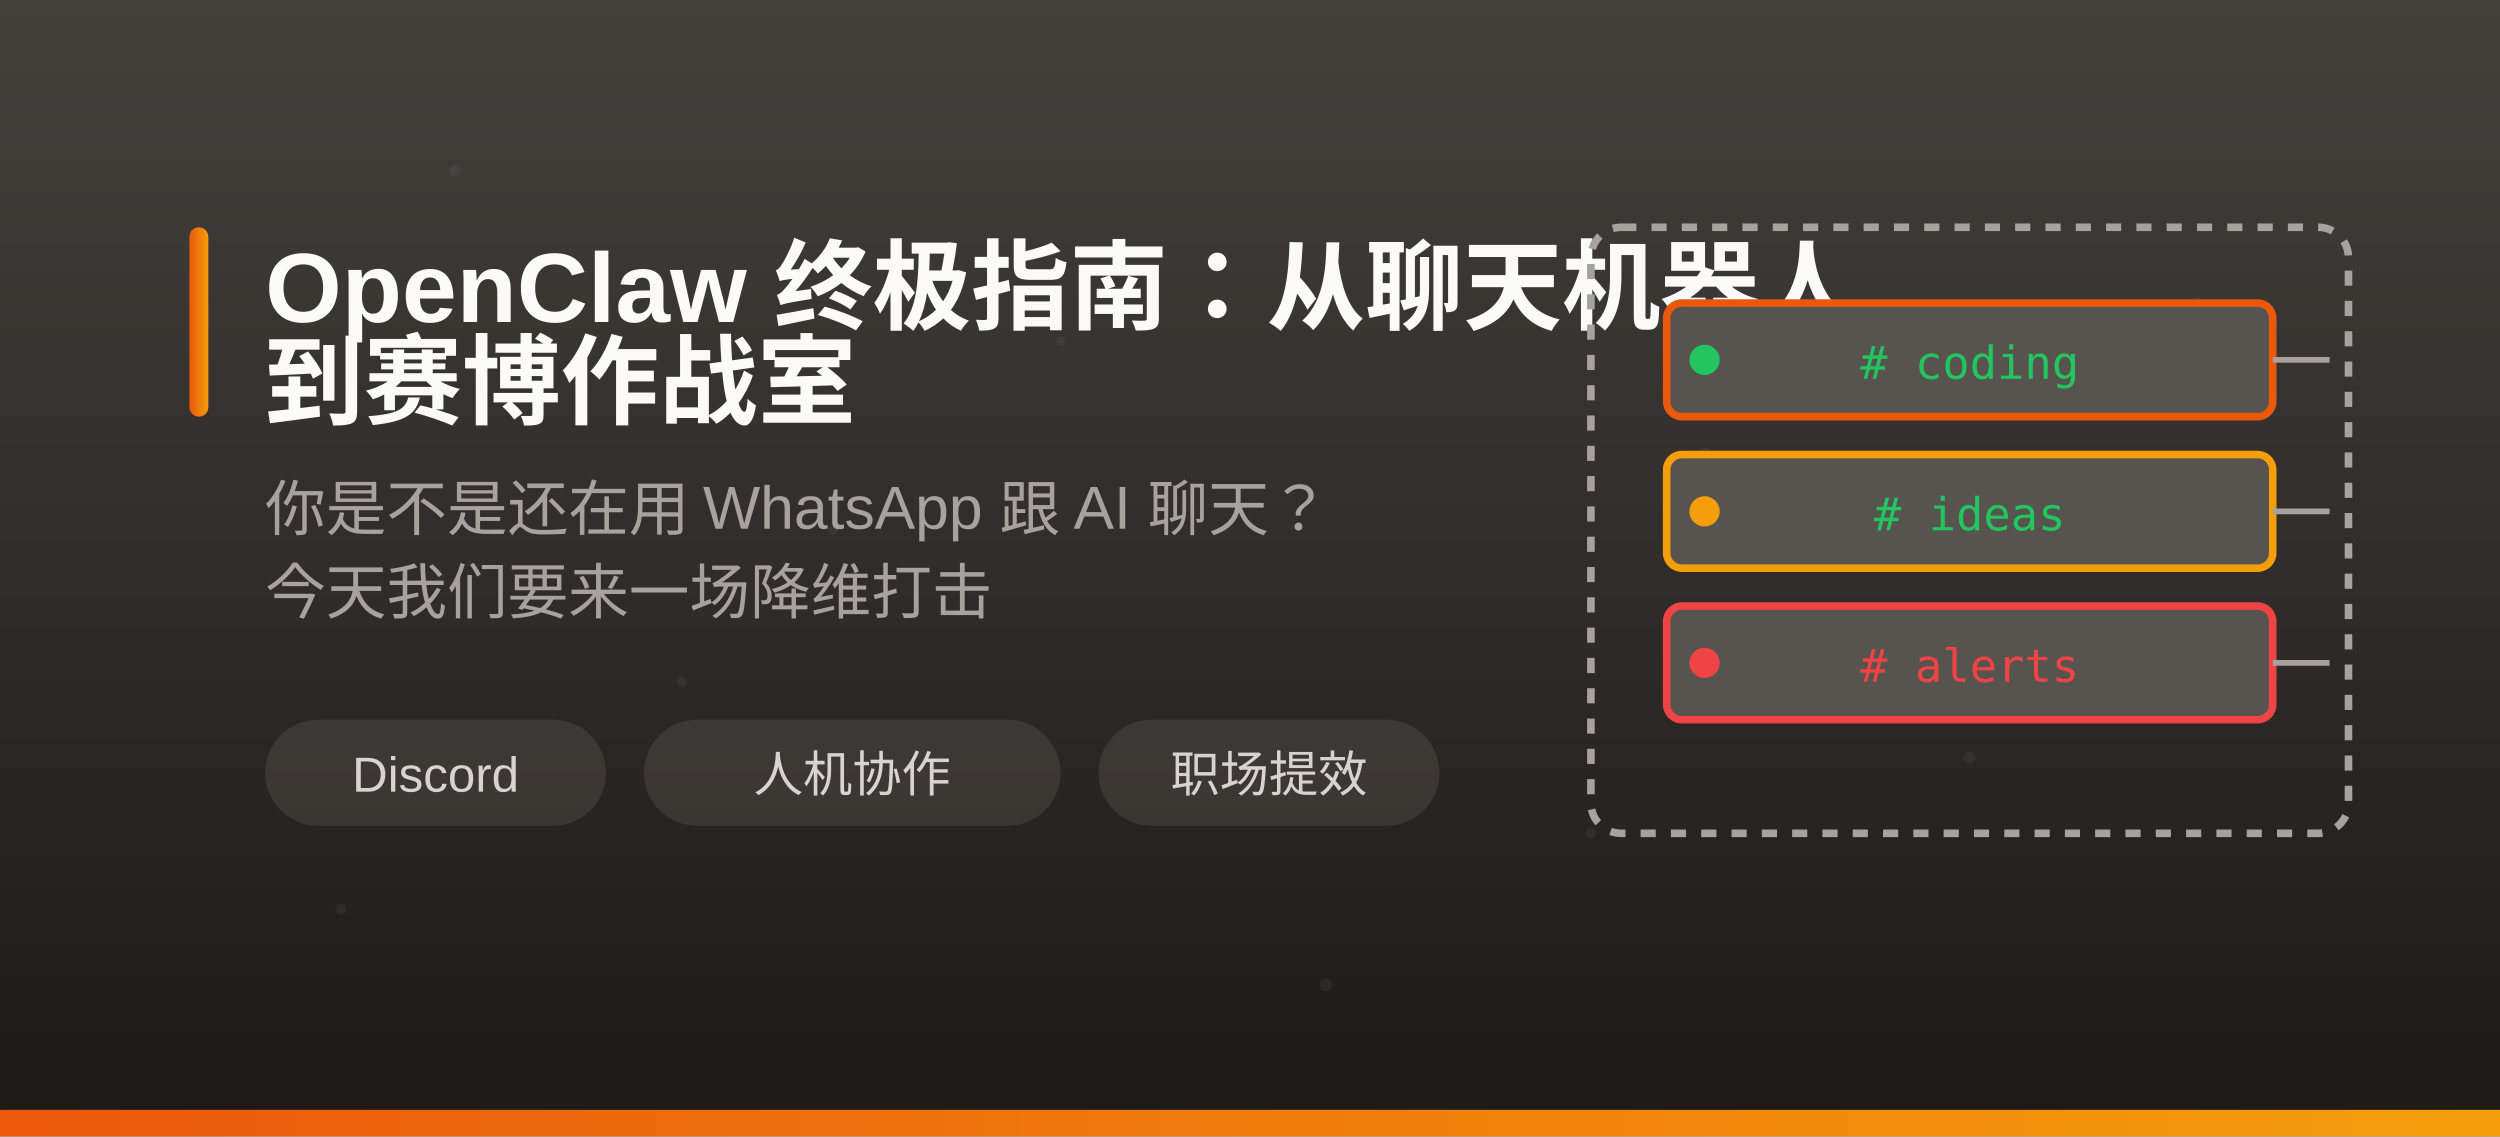
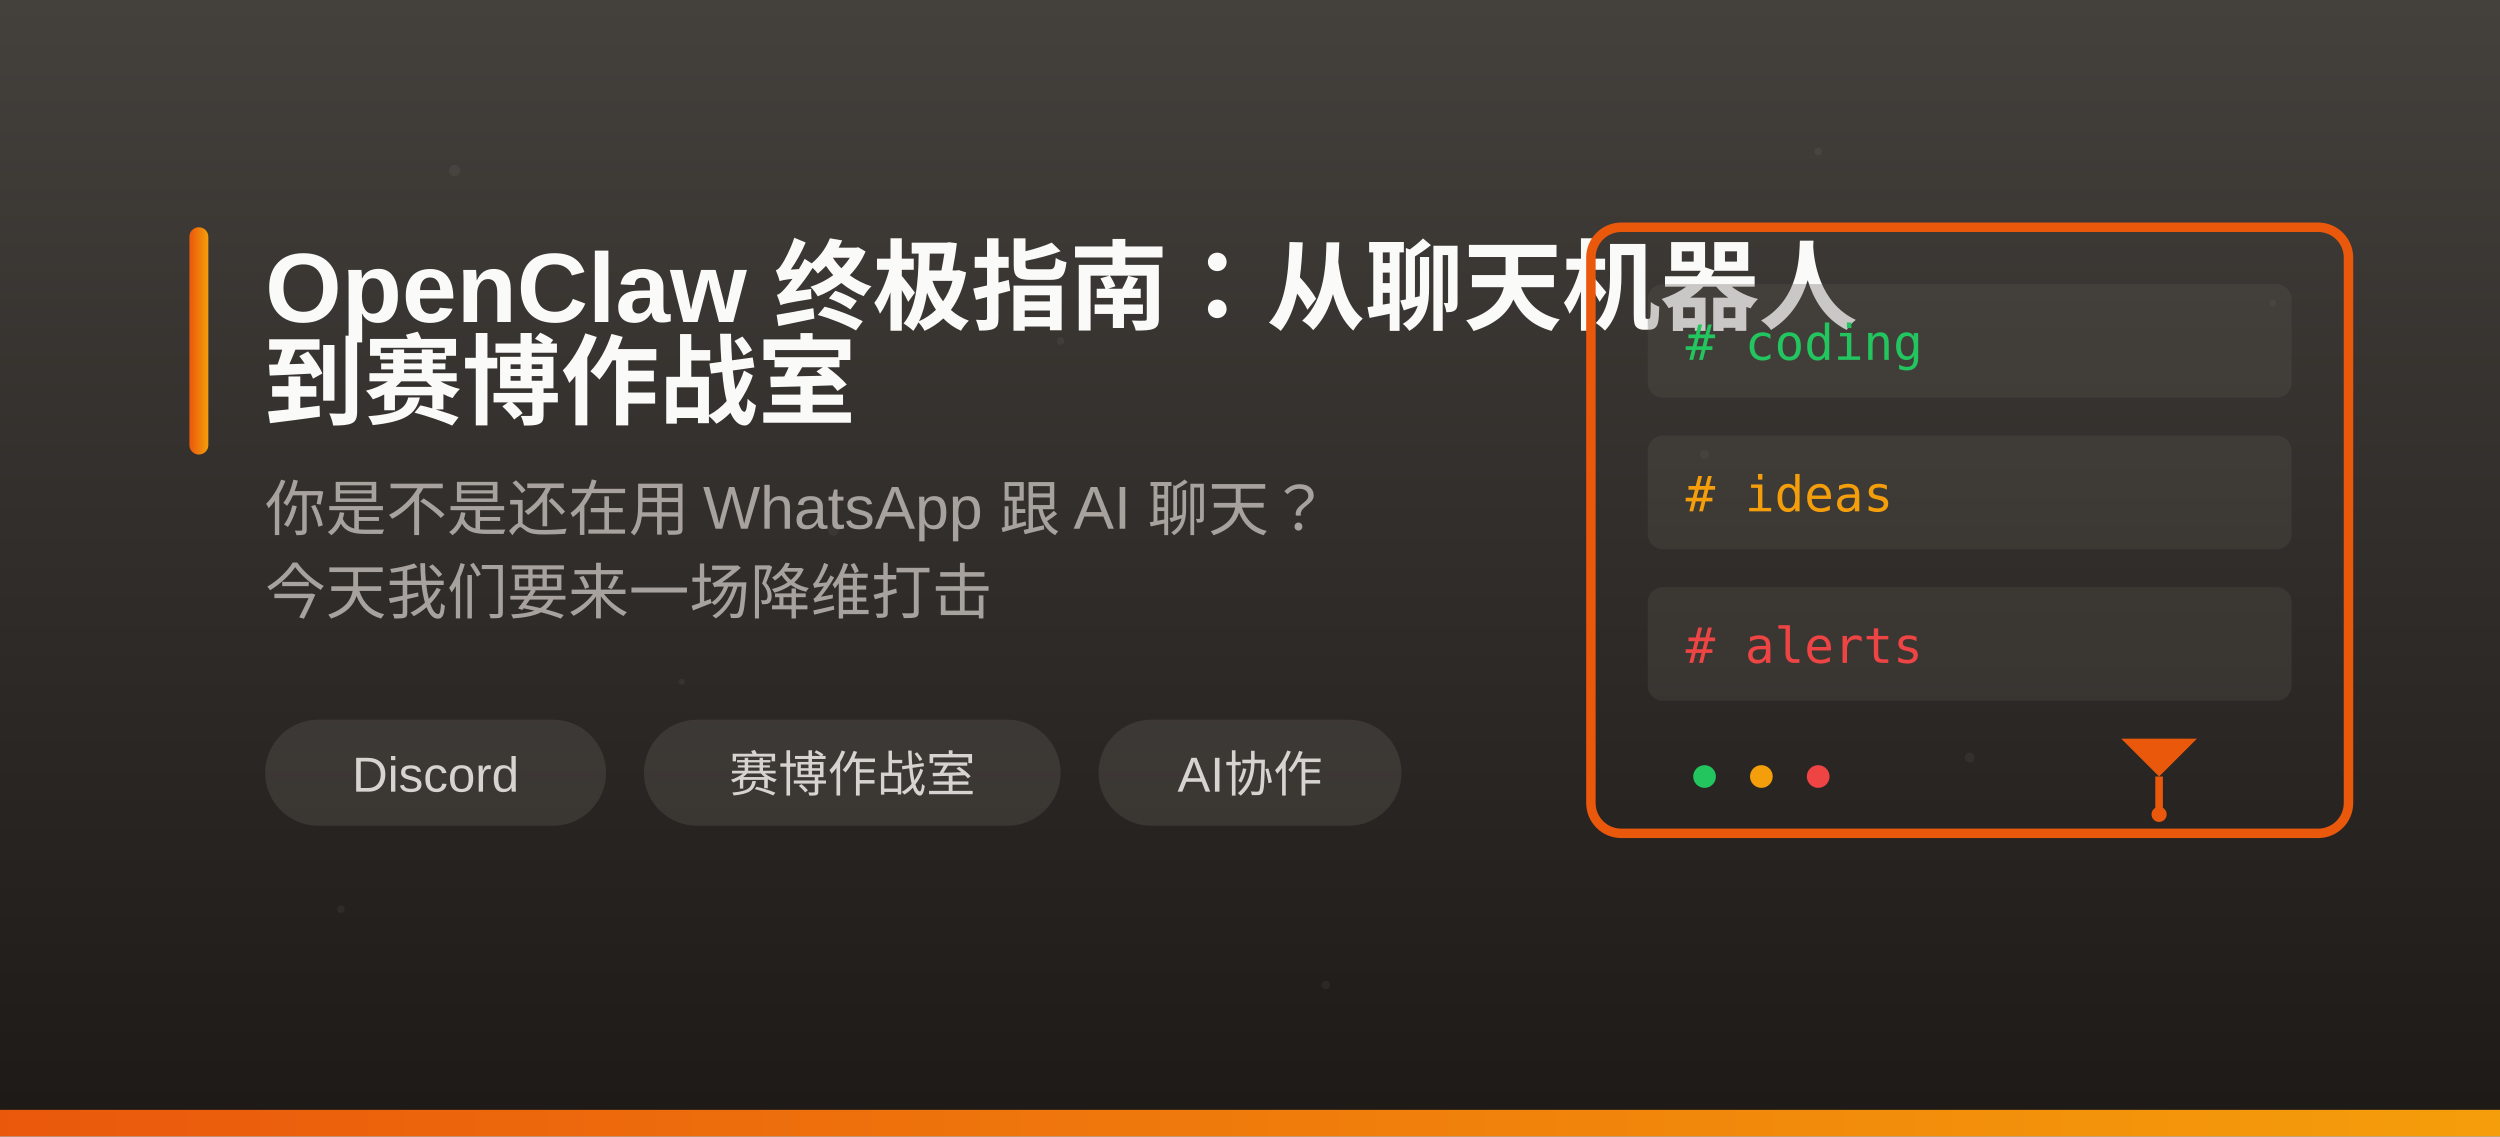
<svg xmlns="http://www.w3.org/2000/svg" viewBox="0 0 660 300">
  <defs>
    <linearGradient id="bgGrad" x1="0%" y1="0%" x2="0%" y2="100%">
      <stop offset="0%" style="stop-color:#44403C" />
      <stop offset="100%" style="stop-color:#1C1917" />
    </linearGradient>
    <linearGradient id="accentGrad" x1="0%" y1="0%" x2="100%" y2="0%">
      <stop offset="0%" style="stop-color:#EA580C" />
      <stop offset="100%" style="stop-color:#F59E0B" />
    </linearGradient>
  </defs>
  <rect width="660" height="300" fill="url(#bgGrad)" />
  <g opacity="0.06">
    <circle cx="120" cy="45" r="1.5" fill="#D6D3D1" />
-     <circle cx="280" cy="90" r="1.2" fill="#D6D3D1" />
-     <circle cx="450" cy="120" r="1.8" fill="#D6D3D1" />
-     <circle cx="180" cy="180" r="1.3" fill="#D6D3D1" />
-     <circle cx="520" cy="200" r="1.6" fill="#D6D3D1" />
-     <circle cx="90" cy="240" r="1.4" fill="#D6D3D1" />
-     <circle cx="350" cy="260" r="1.7" fill="#D6D3D1" />
-     <circle cx="580" cy="80" r="1.5" fill="#D6D3D1" />
-     <circle cx="220" cy="140" r="1.2" fill="#D6D3D1" />
-     <circle cx="420" cy="220" r="1.4" fill="#D6D3D1" />
+     <circle cx="280" cy="90" r="1" fill="#D6D3D1" />
+     <circle cx="450" cy="120" r="1.2" fill="#D6D3D1" />
+     <circle cx="180" cy="180" r="0.8" fill="#D6D3D1" />
+     <circle cx="520" cy="200" r="1.3" fill="#D6D3D1" />
+     <circle cx="90" cy="240" r="1" fill="#D6D3D1" />
+     <circle cx="350" cy="260" r="1.1" fill="#D6D3D1" />
+     <circle cx="600" cy="80" r="0.9" fill="#D6D3D1" />
+     <circle cx="220" cy="140" r="1.4" fill="#D6D3D1" />
+     <circle cx="480" cy="40" r="1" fill="#D6D3D1" />
  </g>
-   <rect x="50" y="60" width="5" height="50" fill="url(#accentGrad)" rx="2.5" />
+   <rect x="50" y="60" width="5" height="60" fill="url(#accentGrad)" rx="2.5" />
  <text x="70" y="85" font-family="Arial, sans-serif" font-size="26" font-weight="bold" fill="#FAFAF9">
    OpenClaw 终极指南：从聊天机器人
  </text>
  <text x="70" y="110" font-family="Arial, sans-serif" font-size="26" font-weight="bold" fill="#FAFAF9">
    到赛博作战室
  </text>
  <text x="70" y="140" font-family="Arial, sans-serif" font-size="16" fill="#A8A29E">
    你是不是还在用 WhatsApp 跟 AI 聊天？
  </text>
  <text x="70" y="162" font-family="Arial, sans-serif" font-size="16" fill="#A8A29E">
    今天我们要来一场降维打击
  </text>
  <g transform="translate(70, 190)">
    <rect width="90" height="28" rx="14" fill="#57534E" opacity="0.4" />
    <text x="45" y="19" font-family="Arial, sans-serif" font-size="13" fill="#D6D3D1" text-anchor="middle">Discord</text>
  </g>
  <g transform="translate(170, 190)">
    <rect width="110" height="28" rx="14" fill="#57534E" opacity="0.4" />
-     <text x="55" y="19" font-family="Arial, sans-serif" font-size="13" fill="#D6D3D1" text-anchor="middle">人机协作</text>
+     <text x="55" y="19" font-family="Arial, sans-serif" font-size="13" fill="#D6D3D1" text-anchor="middle">赛博作战室</text>
  </g>
  <g transform="translate(290, 190)">
-     <rect width="90" height="28" rx="14" fill="#57534E" opacity="0.4" />
-     <text x="45" y="19" font-family="Arial, sans-serif" font-size="13" fill="#D6D3D1" text-anchor="middle">职场提效</text>
+     <rect width="80" height="28" rx="14" fill="#57534E" opacity="0.4" />
+     <text x="40" y="19" font-family="Arial, sans-serif" font-size="13" fill="#D6D3D1" text-anchor="middle">AI协作</text>
  </g>
  <g transform="translate(420, 60)">
-     <rect x="0" y="0" width="200" height="160" rx="8" fill="none" stroke="#A8A29E" stroke-width="2" stroke-dasharray="4,4" />
-     <rect x="20" y="20" width="160" height="30" rx="4" fill="#57534E" stroke="#EA580C" stroke-width="2" />
-     <text x="100" y="40" font-family="monospace" font-size="12" fill="#22C55E" text-anchor="middle"># coding</text>
-     <rect x="20" y="60" width="160" height="30" rx="4" fill="#57534E" stroke="#F59E0B" stroke-width="2" />
-     <text x="100" y="80" font-family="monospace" font-size="12" fill="#22C55E" text-anchor="middle"># ideas</text>
-     <rect x="20" y="100" width="160" height="30" rx="4" fill="#57534E" stroke="#EF4444" stroke-width="2" />
-     <text x="100" y="120" font-family="monospace" font-size="12" fill="#EF4444" text-anchor="middle"># alerts</text>
-     <circle cx="30" cy="35" r="4" fill="#22C55E" />
-     <circle cx="30" cy="75" r="4" fill="#F59E0B" />
-     <circle cx="30" cy="115" r="4" fill="#EF4444" />
-     <path d="M 180 35 L 195 35 M 180 75 L 195 75 M 180 115 L 195 115" stroke="#A8A29E" stroke-width="1.5" />
+     <rect x="0" y="0" width="200" height="160" rx="8" fill="none" stroke="#EA580C" stroke-width="2.5" />
+     <rect x="15" y="15" width="170" height="30" rx="4" fill="#57534E" opacity="0.3" />
+     <text x="25" y="35" font-family="monospace" font-size="13" fill="#22C55E"># coding</text>
+     <rect x="15" y="55" width="170" height="30" rx="4" fill="#57534E" opacity="0.3" />
+     <text x="25" y="75" font-family="monospace" font-size="13" fill="#F59E0B"># ideas</text>
+     <rect x="15" y="95" width="170" height="30" rx="4" fill="#57534E" opacity="0.3" />
+     <text x="25" y="115" font-family="monospace" font-size="13" fill="#EF4444"># alerts</text>
+     <circle cx="30" cy="145" r="3" fill="#22C55E" />
+     <circle cx="45" cy="145" r="3" fill="#F59E0B" />
+     <circle cx="60" cy="145" r="3" fill="#EF4444" />
+     <path d="M 140 135 L 160 135 L 150 145 Z" fill="#EA580C" />
+     <line x1="150" y1="145" x2="150" y2="155" stroke="#EA580C" stroke-width="2" />
+     <circle cx="150" cy="155" r="2" fill="#EA580C" />
  </g>
  <rect x="0" y="293" width="660" height="7" fill="url(#accentGrad)" />
</svg>
